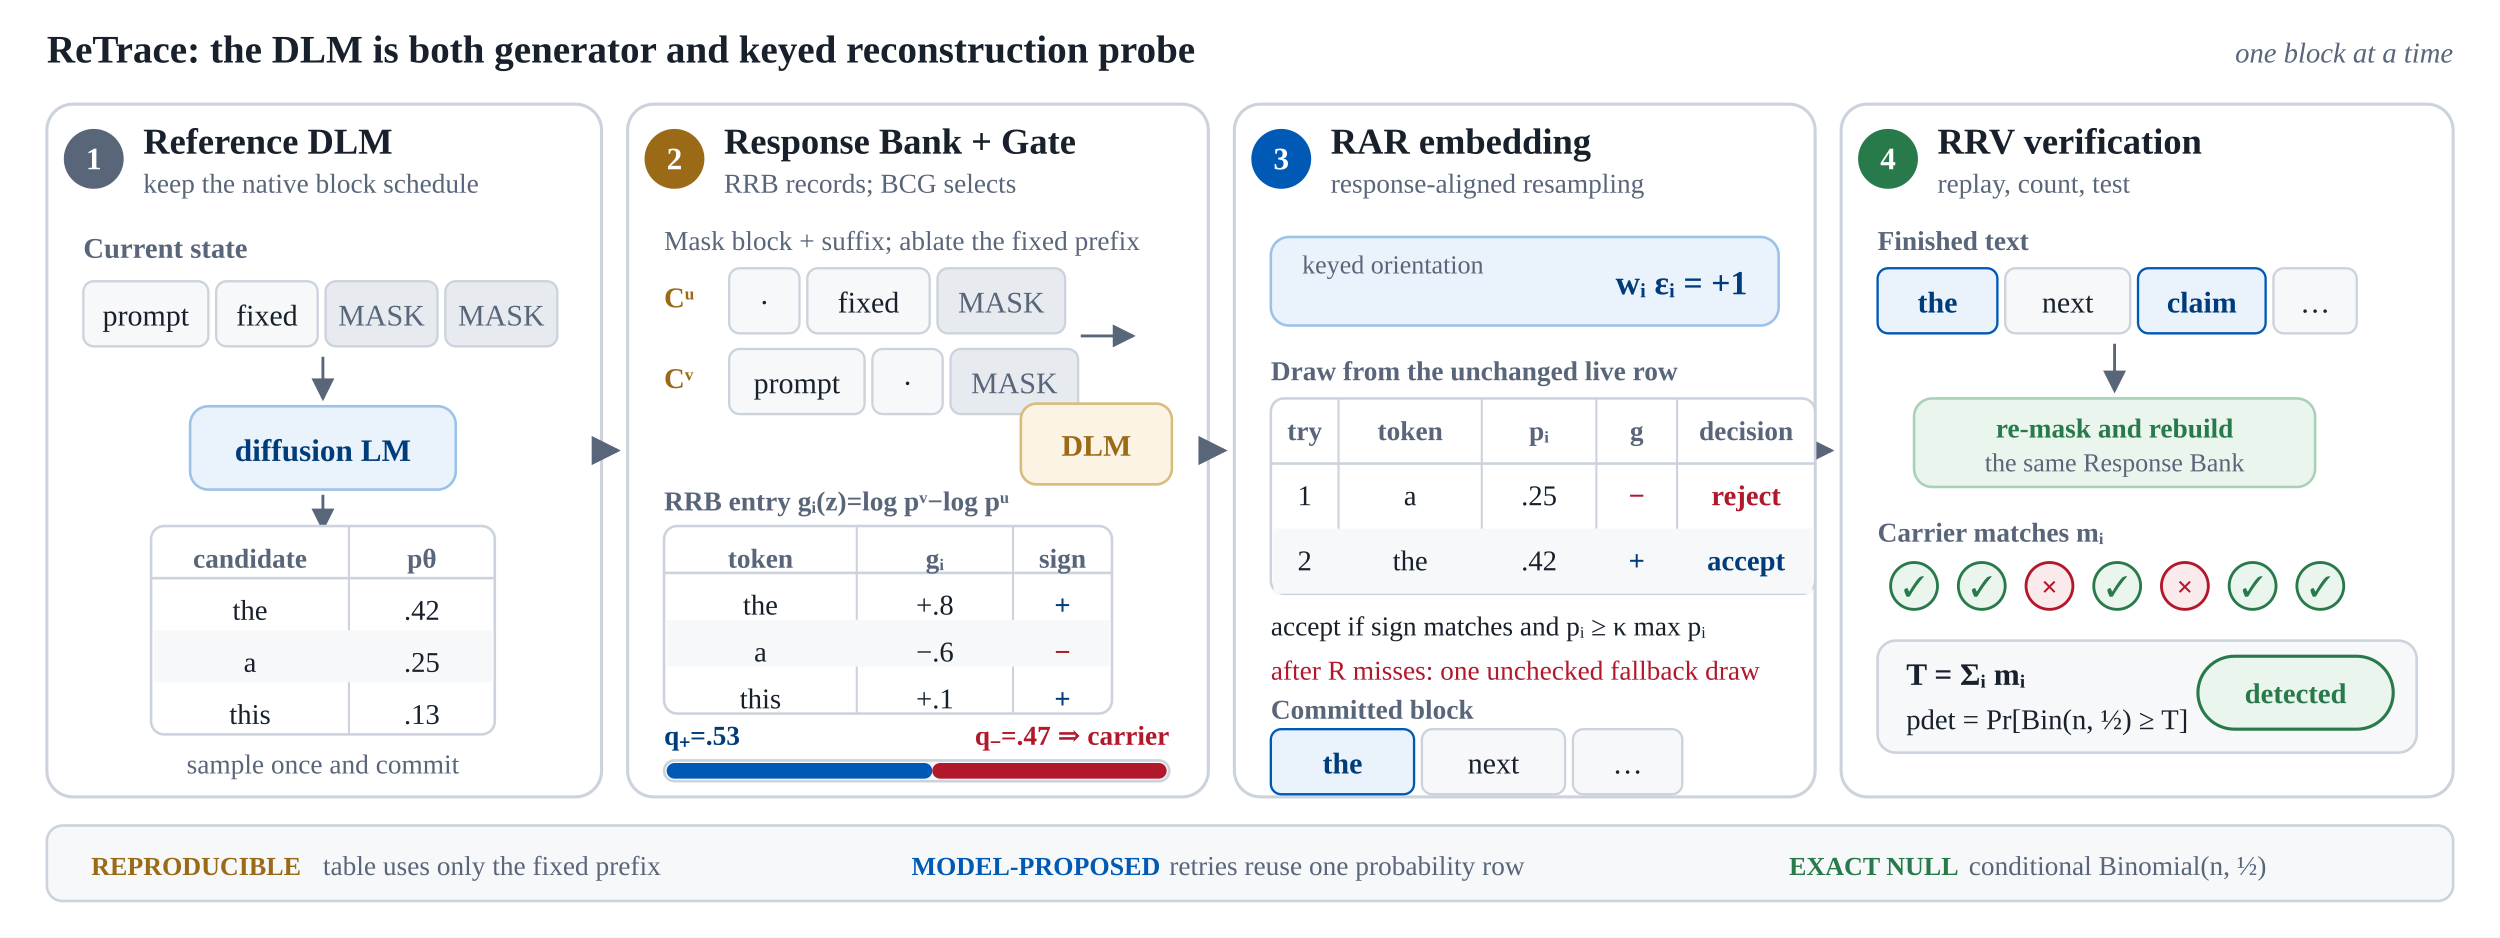
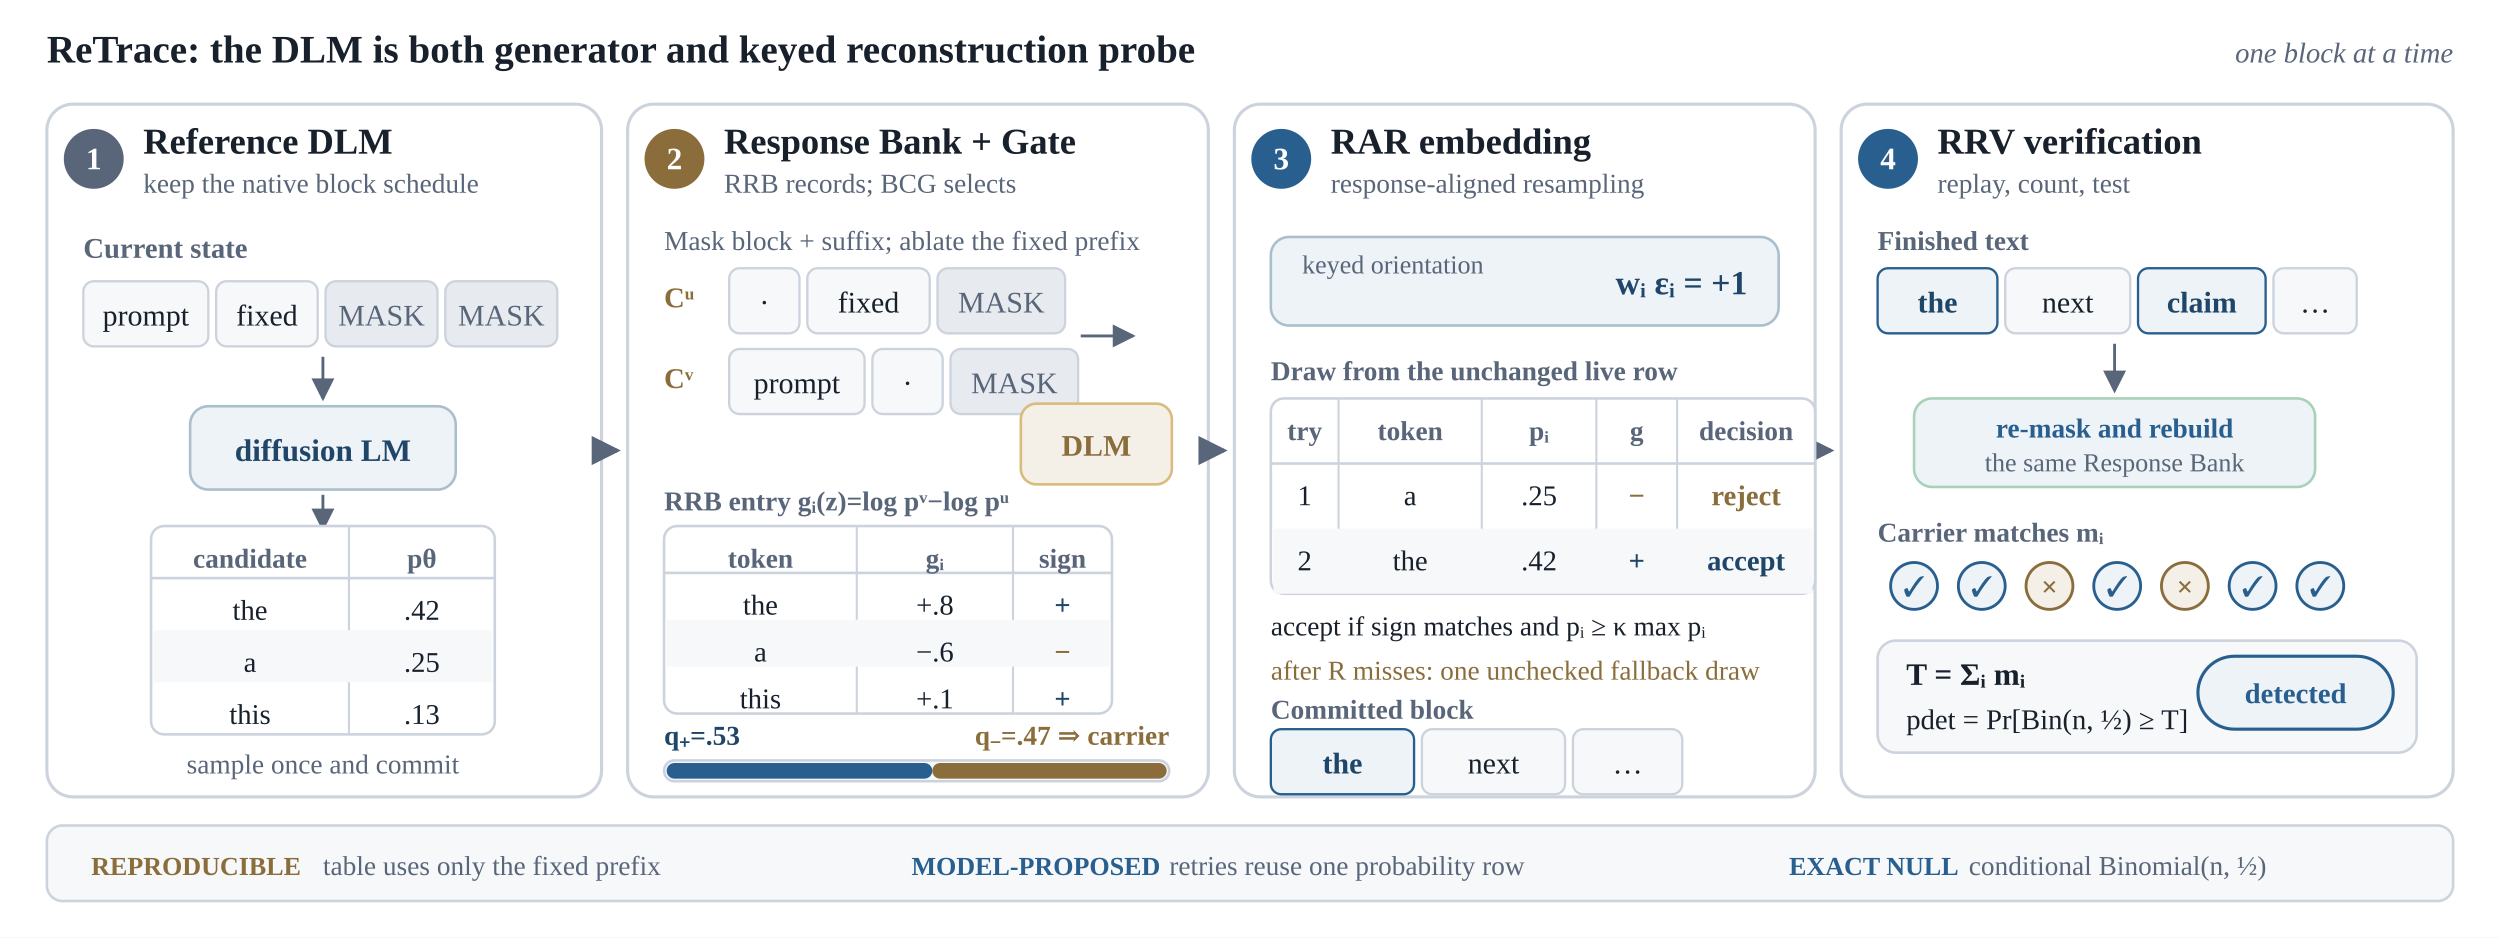
<svg xmlns="http://www.w3.org/2000/svg" width="960" height="360" viewBox="0 0 960 360">
  <defs>
    <marker id="arrow" markerWidth="8" markerHeight="8" refX="7" refY="4" orient="auto" markerUnits="strokeWidth">
      <path d="M0,0 L8,4 L0,8 z" fill="#596579" />
    </marker>
    <style>
    text { font-family: 'Times New Roman', 'Liberation Serif', serif; }
  </style>
  </defs>
  <rect width="100%" height="100%" fill="white" />
  <text x="18" y="24" font-size="15" fill="#17202B" font-weight="bold" font-style="normal" text-anchor="start">ReTrace: the DLM is both generator and keyed reconstruction probe</text>
  <text x="942" y="24" font-size="11" fill="#596579" font-weight="normal" font-style="italic" text-anchor="end">one block at a time</text>
  <rect x="18" y="40" width="213" height="266" rx="10" fill="white" stroke="#CCD3DD" stroke-width="1.2" />
  <circle cx="36" cy="61" r="11" fill="#596579" stroke="#596579" stroke-width="1" />
  <text x="36" y="65" font-size="12" fill="white" font-weight="bold" font-style="normal" text-anchor="middle">1</text>
  <text x="55" y="59" font-size="14" fill="#17202B" font-weight="bold" font-style="normal" text-anchor="start">Reference DLM</text>
  <text x="55" y="74" font-size="10.5" fill="#596579" font-weight="normal" font-style="normal" text-anchor="start">keep the native block schedule</text>
  <rect x="241" y="40" width="223" height="266" rx="10" fill="white" stroke="#CCD3DD" stroke-width="1.2" />
-   <circle cx="259" cy="61" r="11" fill="#9B6A16" stroke="#9B6A16" stroke-width="1" />
+   <circle cx="259" cy="61" r="11" fill="#8A6D3B" stroke="#8A6D3B" stroke-width="1" />
  <text x="259" y="65" font-size="12" fill="white" font-weight="bold" font-style="normal" text-anchor="middle">2</text>
  <text x="278" y="59" font-size="14" fill="#17202B" font-weight="bold" font-style="normal" text-anchor="start">Response Bank + Gate</text>
  <text x="278" y="74" font-size="10.5" fill="#596579" font-weight="normal" font-style="normal" text-anchor="start">RRB records; BCG selects</text>
  <rect x="474" y="40" width="223" height="266" rx="10" fill="white" stroke="#CCD3DD" stroke-width="1.2" />
-   <circle cx="492" cy="61" r="11" fill="#005AB5" stroke="#005AB5" stroke-width="1" />
+   <circle cx="492" cy="61" r="11" fill="#285F8F" stroke="#285F8F" stroke-width="1" />
  <text x="492" y="65" font-size="12" fill="white" font-weight="bold" font-style="normal" text-anchor="middle">3</text>
  <text x="511" y="59" font-size="14" fill="#17202B" font-weight="bold" font-style="normal" text-anchor="start">RAR embedding</text>
  <text x="511" y="74" font-size="10.5" fill="#596579" font-weight="normal" font-style="normal" text-anchor="start">response-aligned resampling</text>
  <rect x="707" y="40" width="235" height="266" rx="10" fill="white" stroke="#CCD3DD" stroke-width="1.2" />
-   <circle cx="725" cy="61" r="11" fill="#287A4B" stroke="#287A4B" stroke-width="1" />
+   <circle cx="725" cy="61" r="11" fill="#285F8F" stroke="#285F8F" stroke-width="1" />
  <text x="725" y="65" font-size="12" fill="white" font-weight="bold" font-style="normal" text-anchor="middle">4</text>
  <text x="744" y="59" font-size="14" fill="#17202B" font-weight="bold" font-style="normal" text-anchor="start">RRV verification</text>
  <text x="744" y="74" font-size="10.5" fill="#596579" font-weight="normal" font-style="normal" text-anchor="start">replay, count, test</text>
  <line x1="233" y1="173" x2="237" y2="173" stroke="#596579" stroke-width="1.4" marker-end="url(#arrow)" />
  <line x1="466" y1="173" x2="470" y2="173" stroke="#596579" stroke-width="1.4" marker-end="url(#arrow)" />
  <line x1="699" y1="173" x2="703" y2="173" stroke="#596579" stroke-width="1.4" marker-end="url(#arrow)" />
  <text x="32" y="99" font-size="11" fill="#596579" font-weight="bold" font-style="normal" text-anchor="start">Current state</text>
  <rect x="32" y="108" width="48" height="25" rx="4" fill="#F6F8FA" stroke="#CCD3DD" stroke-width="0.9" />
  <text x="56.0" y="125" font-size="11.5" fill="#17202B" font-weight="normal" font-style="normal" text-anchor="middle">prompt</text>
  <rect x="83" y="108" width="39" height="25" rx="4" fill="#F6F8FA" stroke="#CCD3DD" stroke-width="0.9" />
  <text x="102.5" y="125" font-size="11.5" fill="#17202B" font-weight="normal" font-style="normal" text-anchor="middle">fixed</text>
  <rect x="125" y="108" width="43" height="25" rx="4" fill="#E7EBF0" stroke="#CCD3DD" stroke-width="0.9" />
  <text x="146.5" y="125" font-size="11.5" fill="#596579" font-weight="normal" font-style="normal" text-anchor="middle">MASK</text>
  <rect x="171" y="108" width="43" height="25" rx="4" fill="#E7EBF0" stroke="#CCD3DD" stroke-width="0.9" />
  <text x="192.5" y="125" font-size="11.5" fill="#596579" font-weight="normal" font-style="normal" text-anchor="middle">MASK</text>
  <line x1="124" y1="137" x2="124" y2="153" stroke="#596579" stroke-width="1.1" marker-end="url(#arrow)" />
-   <rect x="73" y="156" width="102" height="32" rx="7" fill="#EAF3FC" stroke="#9BC3EA" stroke-width="1" />
-   <text x="124" y="177" font-size="12" fill="#003C7A" font-weight="bold" font-style="normal" text-anchor="middle">diffusion LM</text>
+   <rect x="73" y="156" width="102" height="32" rx="7" fill="#EDF3F7" stroke="#AABFCC" stroke-width="1" />
+   <text x="124" y="177" font-size="12" fill="#1F4668" font-weight="bold" font-style="normal" text-anchor="middle">diffusion LM</text>
  <line x1="124" y1="190" x2="124" y2="203" stroke="#596579" stroke-width="1.1" marker-end="url(#arrow)" />
  <rect x="58" y="202" width="132" height="80" rx="5" fill="white" stroke="#CCD3DD" stroke-width="1" />
  <path d="M58,222 H190" stroke="#CCD3DD" />
  <line x1="134" y1="202" x2="134" y2="282" stroke="#CCD3DD" stroke-width="0.8" />
  <text x="96.0" y="218" font-size="10.5" fill="#596579" font-weight="bold" font-style="normal" text-anchor="middle">candidate</text>
  <text x="162.0" y="218" font-size="10.5" fill="#596579" font-weight="bold" font-style="normal" text-anchor="middle">pθ</text>
  <text x="96.0" y="238" font-size="11" fill="#17202B" font-weight="normal" font-style="normal" text-anchor="middle">the</text>
  <text x="162.0" y="238" font-size="11" fill="#17202B" font-weight="normal" font-style="normal" text-anchor="middle">.42</text>
  <rect x="59" y="242" width="130" height="20" fill="#F6F8FA" />
  <text x="96.0" y="258" font-size="11" fill="#17202B" font-weight="normal" font-style="normal" text-anchor="middle">a</text>
  <text x="162.0" y="258" font-size="11" fill="#17202B" font-weight="normal" font-style="normal" text-anchor="middle">.25</text>
  <text x="96.0" y="278" font-size="11" fill="#17202B" font-weight="normal" font-style="normal" text-anchor="middle">this</text>
  <text x="162.0" y="278" font-size="11" fill="#17202B" font-weight="normal" font-style="normal" text-anchor="middle">.13</text>
  <text x="124" y="297" font-size="10.5" fill="#596579" font-weight="normal" font-style="normal" text-anchor="middle">sample once and commit</text>
  <text x="255" y="96" font-size="10.5" fill="#596579" font-weight="normal" font-style="normal" text-anchor="start">Mask block + suffix; ablate the fixed prefix</text>
-   <text x="255" y="118" font-size="11" fill="#9B6A16" font-weight="bold" font-style="normal" text-anchor="start">Cᵘ</text>
+   <text x="255" y="118" font-size="11" fill="#8A6D3B" font-weight="bold" font-style="normal" text-anchor="start">Cᵘ</text>
  <rect x="280" y="103" width="27" height="25" rx="4" fill="#F6F8FA" stroke="#CCD3DD" stroke-width="0.9" />
  <text x="293.5" y="120" font-size="11.5" fill="#17202B" font-weight="normal" font-style="normal" text-anchor="middle">·</text>
  <rect x="310" y="103" width="47" height="25" rx="4" fill="#F6F8FA" stroke="#CCD3DD" stroke-width="0.9" />
  <text x="333.5" y="120" font-size="11.5" fill="#17202B" font-weight="normal" font-style="normal" text-anchor="middle">fixed</text>
  <rect x="360" y="103" width="49" height="25" rx="4" fill="#E7EBF0" stroke="#CCD3DD" stroke-width="0.9" />
  <text x="384.5" y="120" font-size="11.5" fill="#596579" font-weight="normal" font-style="normal" text-anchor="middle">MASK</text>
-   <text x="255" y="149" font-size="11" fill="#9B6A16" font-weight="bold" font-style="normal" text-anchor="start">Cᵛ</text>
+   <text x="255" y="149" font-size="11" fill="#8A6D3B" font-weight="bold" font-style="normal" text-anchor="start">Cᵛ</text>
  <rect x="280" y="134" width="52" height="25" rx="4" fill="#F6F8FA" stroke="#CCD3DD" stroke-width="0.9" />
  <text x="306.0" y="151" font-size="11.5" fill="#17202B" font-weight="normal" font-style="normal" text-anchor="middle">prompt</text>
  <rect x="335" y="134" width="27" height="25" rx="4" fill="#F6F8FA" stroke="#CCD3DD" stroke-width="0.9" />
  <text x="348.5" y="151" font-size="11.5" fill="#17202B" font-weight="normal" font-style="normal" text-anchor="middle">·</text>
  <rect x="365" y="134" width="49" height="25" rx="4" fill="#E7EBF0" stroke="#CCD3DD" stroke-width="0.9" />
  <text x="389.5" y="151" font-size="11.5" fill="#596579" font-weight="normal" font-style="normal" text-anchor="middle">MASK</text>
  <line x1="415" y1="129" x2="435" y2="129" stroke="#596579" stroke-width="1.1" marker-end="url(#arrow)" />
-   <rect x="392" y="155" width="58" height="31" rx="6" fill="#FBF3E3" stroke="#D9BB7B" stroke-width="1" />
-   <text x="421" y="175" font-size="11.5" fill="#9B6A16" font-weight="bold" font-style="normal" text-anchor="middle">DLM</text>
+   <rect x="392" y="155" width="58" height="31" rx="6" fill="#F4F0E8" stroke="#D9BB7B" stroke-width="1" />
+   <text x="421" y="175" font-size="11.5" fill="#8A6D3B" font-weight="bold" font-style="normal" text-anchor="middle">DLM</text>
  <text x="255" y="196" font-size="10.5" fill="#596579" font-weight="bold" font-style="normal" text-anchor="start">RRB entry  gᵢ(z)=log pᵛ−log pᵘ</text>
  <rect x="255" y="202" width="172" height="72" rx="5" fill="white" stroke="#CCD3DD" stroke-width="1" />
  <path d="M255,220 H427" stroke="#CCD3DD" />
  <line x1="329" y1="202" x2="329" y2="274" stroke="#CCD3DD" stroke-width="0.8" />
  <line x1="389" y1="202" x2="389" y2="274" stroke="#CCD3DD" stroke-width="0.8" />
  <text x="292.0" y="218" font-size="10.5" fill="#596579" font-weight="bold" font-style="normal" text-anchor="middle">token</text>
  <text x="359.0" y="218" font-size="10.5" fill="#596579" font-weight="bold" font-style="normal" text-anchor="middle">gᵢ</text>
  <text x="408.0" y="218" font-size="10.5" fill="#596579" font-weight="bold" font-style="normal" text-anchor="middle">sign</text>
  <text x="292.0" y="236" font-size="11" fill="#17202B" font-weight="normal" font-style="normal" text-anchor="middle">the</text>
  <text x="359.0" y="236" font-size="11" fill="#17202B" font-weight="normal" font-style="normal" text-anchor="middle">+.8</text>
-   <text x="408.0" y="236" font-size="11" fill="#003C7A" font-weight="bold" font-style="normal" text-anchor="middle">+</text>
+   <text x="408.0" y="236" font-size="11" fill="#1F4668" font-weight="bold" font-style="normal" text-anchor="middle">+</text>
  <rect x="256" y="238" width="170" height="18" fill="#F6F8FA" />
  <text x="292.0" y="254" font-size="11" fill="#17202B" font-weight="normal" font-style="normal" text-anchor="middle">a</text>
  <text x="359.0" y="254" font-size="11" fill="#17202B" font-weight="normal" font-style="normal" text-anchor="middle">−.6</text>
-   <text x="408.0" y="254" font-size="11" fill="#B2182B" font-weight="bold" font-style="normal" text-anchor="middle">−</text>
+   <text x="408.0" y="254" font-size="11" fill="#8A6D3B" font-weight="bold" font-style="normal" text-anchor="middle">−</text>
  <text x="292.0" y="272" font-size="11" fill="#17202B" font-weight="normal" font-style="normal" text-anchor="middle">this</text>
  <text x="359.0" y="272" font-size="11" fill="#17202B" font-weight="normal" font-style="normal" text-anchor="middle">+.1</text>
-   <text x="408.0" y="272" font-size="11" fill="#003C7A" font-weight="bold" font-style="normal" text-anchor="middle">+</text>
+   <text x="408.0" y="272" font-size="11" fill="#1F4668" font-weight="bold" font-style="normal" text-anchor="middle">+</text>
  <rect x="255" y="292" width="194" height="8" rx="4" fill="#F6F8FA" stroke="#CCD3DD" stroke-width="1" />
-   <rect x="256" y="293" width="102" height="6" rx="3" fill="#005AB5" />
-   <rect x="358" y="293" width="90" height="6" rx="3" fill="#B2182B" />
-   <text x="255" y="286" font-size="10.5" fill="#003C7A" font-weight="bold" font-style="normal" text-anchor="start">q₊=.53</text>
-   <text x="449" y="286" font-size="10.5" fill="#B2182B" font-weight="bold" font-style="normal" text-anchor="end">q₋=.47  ⇒  carrier</text>
-   <rect x="488" y="91" width="195" height="34" rx="7" fill="#EAF3FC" stroke="#9BC3EA" stroke-width="1" />
+   <rect x="256" y="293" width="102" height="6" rx="3" fill="#285F8F" />
+   <rect x="358" y="293" width="90" height="6" rx="3" fill="#8A6D3B" />
+   <text x="255" y="286" font-size="10.5" fill="#1F4668" font-weight="bold" font-style="normal" text-anchor="start">q₊=.53</text>
+   <text x="449" y="286" font-size="10.5" fill="#8A6D3B" font-weight="bold" font-style="normal" text-anchor="end">q₋=.47  ⇒  carrier</text>
+   <rect x="488" y="91" width="195" height="34" rx="7" fill="#EDF3F7" stroke="#AABFCC" stroke-width="1" />
  <text x="500" y="105" font-size="10" fill="#596579" font-weight="normal" font-style="normal" text-anchor="start">keyed orientation</text>
-   <text x="671" y="113" font-size="13" fill="#003C7A" font-weight="bold" font-style="normal" text-anchor="end">wᵢ εᵢ = +1</text>
+   <text x="671" y="113" font-size="13" fill="#1F4668" font-weight="bold" font-style="normal" text-anchor="end">wᵢ εᵢ = +1</text>
  <text x="488" y="146" font-size="10.5" fill="#596579" font-weight="bold" font-style="normal" text-anchor="start">Draw from the unchanged live row</text>
  <rect x="488" y="153" width="209" height="75" rx="5" fill="white" stroke="#CCD3DD" stroke-width="1" />
  <path d="M488,178 H697" stroke="#CCD3DD" />
  <line x1="514" y1="153" x2="514" y2="228" stroke="#CCD3DD" stroke-width="0.8" />
  <line x1="569" y1="153" x2="569" y2="228" stroke="#CCD3DD" stroke-width="0.8" />
  <line x1="613" y1="153" x2="613" y2="228" stroke="#CCD3DD" stroke-width="0.8" />
  <line x1="644" y1="153" x2="644" y2="228" stroke="#CCD3DD" stroke-width="0.8" />
  <text x="501.0" y="169" font-size="10.5" fill="#596579" font-weight="bold" font-style="normal" text-anchor="middle">try</text>
  <text x="541.5" y="169" font-size="10.5" fill="#596579" font-weight="bold" font-style="normal" text-anchor="middle">token</text>
  <text x="591.0" y="169" font-size="10.5" fill="#596579" font-weight="bold" font-style="normal" text-anchor="middle">pᵢ</text>
  <text x="628.5" y="169" font-size="10.5" fill="#596579" font-weight="bold" font-style="normal" text-anchor="middle">g</text>
  <text x="670.5" y="169" font-size="10.5" fill="#596579" font-weight="bold" font-style="normal" text-anchor="middle">decision</text>
  <text x="501.0" y="194" font-size="11" fill="#17202B" font-weight="normal" font-style="normal" text-anchor="middle">1</text>
  <text x="541.5" y="194" font-size="11" fill="#17202B" font-weight="normal" font-style="normal" text-anchor="middle">a</text>
  <text x="591.0" y="194" font-size="11" fill="#17202B" font-weight="normal" font-style="normal" text-anchor="middle">.25</text>
-   <text x="628.5" y="194" font-size="11" fill="#B2182B" font-weight="bold" font-style="normal" text-anchor="middle">−</text>
-   <text x="670.5" y="194" font-size="11" fill="#B2182B" font-weight="bold" font-style="normal" text-anchor="middle">reject</text>
+   <text x="628.5" y="194" font-size="11" fill="#8A6D3B" font-weight="bold" font-style="normal" text-anchor="middle">−</text>
+   <text x="670.5" y="194" font-size="11" fill="#8A6D3B" font-weight="bold" font-style="normal" text-anchor="middle">reject</text>
  <rect x="489" y="203" width="207" height="25" fill="#F6F8FA" />
  <text x="501.0" y="219" font-size="11" fill="#17202B" font-weight="normal" font-style="normal" text-anchor="middle">2</text>
  <text x="541.5" y="219" font-size="11" fill="#17202B" font-weight="normal" font-style="normal" text-anchor="middle">the</text>
  <text x="591.0" y="219" font-size="11" fill="#17202B" font-weight="normal" font-style="normal" text-anchor="middle">.42</text>
-   <text x="628.5" y="219" font-size="11" fill="#003C7A" font-weight="bold" font-style="normal" text-anchor="middle">+</text>
-   <text x="670.5" y="219" font-size="11" fill="#003C7A" font-weight="bold" font-style="normal" text-anchor="middle">accept</text>
+   <text x="628.5" y="219" font-size="11" fill="#1F4668" font-weight="bold" font-style="normal" text-anchor="middle">+</text>
+   <text x="670.5" y="219" font-size="11" fill="#1F4668" font-weight="bold" font-style="normal" text-anchor="middle">accept</text>
  <text x="488" y="244" font-size="10.5" fill="#17202B" font-weight="normal" font-style="normal" text-anchor="start">accept if sign matches and pᵢ ≥ κ max pᵢ</text>
-   <text x="488" y="261" font-size="10.5" fill="#B2182B" font-weight="normal" font-style="normal" text-anchor="start">after R misses: one unchecked fallback draw</text>
+   <text x="488" y="261" font-size="10.5" fill="#8A6D3B" font-weight="normal" font-style="normal" text-anchor="start">after R misses: one unchecked fallback draw</text>
  <text x="488" y="276" font-size="10.5" fill="#596579" font-weight="bold" font-style="normal" text-anchor="start">Committed block</text>
-   <rect x="488" y="280" width="55" height="25" rx="4" fill="#EAF3FC" stroke="#005AB5" stroke-width="0.9" />
-   <text x="515.5" y="297" font-size="11.5" fill="#003C7A" font-weight="bold" font-style="normal" text-anchor="middle">the</text>
+   <rect x="488" y="280" width="55" height="25" rx="4" fill="#EDF3F7" stroke="#285F8F" stroke-width="0.9" />
+   <text x="515.5" y="297" font-size="11.5" fill="#1F4668" font-weight="bold" font-style="normal" text-anchor="middle">the</text>
  <rect x="546" y="280" width="55" height="25" rx="4" fill="#F6F8FA" stroke="#CCD3DD" stroke-width="0.9" />
  <text x="573.5" y="297" font-size="11.5" fill="#17202B" font-weight="normal" font-style="normal" text-anchor="middle">next</text>
  <rect x="604" y="280" width="42" height="25" rx="4" fill="#F6F8FA" stroke="#CCD3DD" stroke-width="0.9" />
  <text x="625.0" y="297" font-size="11.5" fill="#17202B" font-weight="normal" font-style="normal" text-anchor="middle">…</text>
  <text x="721" y="96" font-size="10.5" fill="#596579" font-weight="bold" font-style="normal" text-anchor="start">Finished text</text>
-   <rect x="721" y="103" width="46" height="25" rx="4" fill="#EAF3FC" stroke="#005AB5" stroke-width="0.9" />
-   <text x="744.0" y="120" font-size="11.5" fill="#003C7A" font-weight="bold" font-style="normal" text-anchor="middle">the</text>
+   <rect x="721" y="103" width="46" height="25" rx="4" fill="#EDF3F7" stroke="#285F8F" stroke-width="0.9" />
+   <text x="744.0" y="120" font-size="11.5" fill="#1F4668" font-weight="bold" font-style="normal" text-anchor="middle">the</text>
  <rect x="770" y="103" width="48" height="25" rx="4" fill="#F6F8FA" stroke="#CCD3DD" stroke-width="0.9" />
  <text x="794.0" y="120" font-size="11.5" fill="#17202B" font-weight="normal" font-style="normal" text-anchor="middle">next</text>
-   <rect x="821" y="103" width="49" height="25" rx="4" fill="#EAF3FC" stroke="#005AB5" stroke-width="0.9" />
-   <text x="845.5" y="120" font-size="11.5" fill="#003C7A" font-weight="bold" font-style="normal" text-anchor="middle">claim</text>
+   <rect x="821" y="103" width="49" height="25" rx="4" fill="#EDF3F7" stroke="#285F8F" stroke-width="0.9" />
+   <text x="845.5" y="120" font-size="11.5" fill="#1F4668" font-weight="bold" font-style="normal" text-anchor="middle">claim</text>
  <rect x="873" y="103" width="32" height="25" rx="4" fill="#F6F8FA" stroke="#CCD3DD" stroke-width="0.9" />
  <text x="889.0" y="120" font-size="11.5" fill="#17202B" font-weight="normal" font-style="normal" text-anchor="middle">…</text>
  <line x1="812" y1="132" x2="812" y2="150" stroke="#596579" stroke-width="1.1" marker-end="url(#arrow)" />
-   <rect x="735" y="153" width="154" height="34" rx="7" fill="#EAF5EE" stroke="#A9D1B8" stroke-width="1" />
-   <text x="812" y="168" font-size="10.5" fill="#287A4B" font-weight="bold" font-style="normal" text-anchor="middle">re-mask and rebuild</text>
+   <rect x="735" y="153" width="154" height="34" rx="7" fill="#EDF3F7" stroke="#A9D1B8" stroke-width="1" />
+   <text x="812" y="168" font-size="10.5" fill="#285F8F" font-weight="bold" font-style="normal" text-anchor="middle">re-mask and rebuild</text>
  <text x="812" y="181" font-size="10" fill="#596579" font-weight="normal" font-style="normal" text-anchor="middle">the same Response Bank</text>
  <text x="721" y="208" font-size="10.5" fill="#596579" font-weight="bold" font-style="normal" text-anchor="start">Carrier matches mᵢ</text>
-   <circle cx="735" cy="225" r="9" fill="#EAF5EE" stroke="#287A4B" stroke-width="1.1" />
-   <text x="735" y="229" font-size="11" fill="#287A4B" font-weight="bold" font-style="normal" text-anchor="middle">✓</text>
-   <circle cx="761" cy="225" r="9" fill="#EAF5EE" stroke="#287A4B" stroke-width="1.1" />
-   <text x="761" y="229" font-size="11" fill="#287A4B" font-weight="bold" font-style="normal" text-anchor="middle">✓</text>
-   <circle cx="787" cy="225" r="9" fill="#FBEAEC" stroke="#B2182B" stroke-width="1.1" />
-   <text x="787" y="229" font-size="11" fill="#B2182B" font-weight="bold" font-style="normal" text-anchor="middle">×</text>
-   <circle cx="813" cy="225" r="9" fill="#EAF5EE" stroke="#287A4B" stroke-width="1.1" />
-   <text x="813" y="229" font-size="11" fill="#287A4B" font-weight="bold" font-style="normal" text-anchor="middle">✓</text>
-   <circle cx="839" cy="225" r="9" fill="#FBEAEC" stroke="#B2182B" stroke-width="1.1" />
-   <text x="839" y="229" font-size="11" fill="#B2182B" font-weight="bold" font-style="normal" text-anchor="middle">×</text>
-   <circle cx="865" cy="225" r="9" fill="#EAF5EE" stroke="#287A4B" stroke-width="1.1" />
-   <text x="865" y="229" font-size="11" fill="#287A4B" font-weight="bold" font-style="normal" text-anchor="middle">✓</text>
-   <circle cx="891" cy="225" r="9" fill="#EAF5EE" stroke="#287A4B" stroke-width="1.1" />
-   <text x="891" y="229" font-size="11" fill="#287A4B" font-weight="bold" font-style="normal" text-anchor="middle">✓</text>
+   <circle cx="735" cy="225" r="9" fill="#EDF3F7" stroke="#285F8F" stroke-width="1.1" />
+   <text x="735" y="229" font-size="11" fill="#285F8F" font-weight="bold" font-style="normal" text-anchor="middle">✓</text>
+   <circle cx="761" cy="225" r="9" fill="#EDF3F7" stroke="#285F8F" stroke-width="1.1" />
+   <text x="761" y="229" font-size="11" fill="#285F8F" font-weight="bold" font-style="normal" text-anchor="middle">✓</text>
+   <circle cx="787" cy="225" r="9" fill="#F4F0E8" stroke="#8A6D3B" stroke-width="1.1" />
+   <text x="787" y="229" font-size="11" fill="#8A6D3B" font-weight="bold" font-style="normal" text-anchor="middle">×</text>
+   <circle cx="813" cy="225" r="9" fill="#EDF3F7" stroke="#285F8F" stroke-width="1.1" />
+   <text x="813" y="229" font-size="11" fill="#285F8F" font-weight="bold" font-style="normal" text-anchor="middle">✓</text>
+   <circle cx="839" cy="225" r="9" fill="#F4F0E8" stroke="#8A6D3B" stroke-width="1.1" />
+   <text x="839" y="229" font-size="11" fill="#8A6D3B" font-weight="bold" font-style="normal" text-anchor="middle">×</text>
+   <circle cx="865" cy="225" r="9" fill="#EDF3F7" stroke="#285F8F" stroke-width="1.1" />
+   <text x="865" y="229" font-size="11" fill="#285F8F" font-weight="bold" font-style="normal" text-anchor="middle">✓</text>
+   <circle cx="891" cy="225" r="9" fill="#EDF3F7" stroke="#285F8F" stroke-width="1.1" />
+   <text x="891" y="229" font-size="11" fill="#285F8F" font-weight="bold" font-style="normal" text-anchor="middle">✓</text>
  <rect x="721" y="246" width="207" height="43" rx="7" fill="#F6F8FA" stroke="#CCD3DD" stroke-width="1" />
  <text x="732" y="263" font-size="12" fill="#17202B" font-weight="bold" font-style="normal" text-anchor="start">T = Σᵢ mᵢ</text>
  <text x="732" y="280" font-size="11" fill="#17202B" font-weight="normal" font-style="normal" text-anchor="start">pdet = Pr[Bin(n, ½) ≥ T]</text>
-   <rect x="844" y="252" width="75" height="28" rx="14" fill="#EAF5EE" stroke="#287A4B" stroke-width="1.2" />
-   <text x="881.5" y="270" font-size="11" fill="#287A4B" font-weight="bold" font-style="normal" text-anchor="middle">detected</text>
+   <rect x="844" y="252" width="75" height="28" rx="14" fill="#EDF3F7" stroke="#285F8F" stroke-width="1.2" />
+   <text x="881.5" y="270" font-size="11" fill="#285F8F" font-weight="bold" font-style="normal" text-anchor="middle">detected</text>
  <rect x="18" y="317" width="924" height="29" rx="6" fill="#F6F8FA" stroke="#CCD3DD" stroke-width="1" />
-   <text x="35" y="336" font-size="10" fill="#9B6A16" font-weight="bold" font-style="normal" text-anchor="start">REPRODUCIBLE</text>
+   <text x="35" y="336" font-size="10" fill="#8A6D3B" font-weight="bold" font-style="normal" text-anchor="start">REPRODUCIBLE</text>
  <text x="124" y="336" font-size="10.5" fill="#596579" font-weight="normal" font-style="normal" text-anchor="start">table uses only the fixed prefix</text>
-   <text x="350" y="336" font-size="10" fill="#005AB5" font-weight="bold" font-style="normal" text-anchor="start">MODEL-PROPOSED</text>
+   <text x="350" y="336" font-size="10" fill="#285F8F" font-weight="bold" font-style="normal" text-anchor="start">MODEL-PROPOSED</text>
  <text x="449" y="336" font-size="10.5" fill="#596579" font-weight="normal" font-style="normal" text-anchor="start">retries reuse one probability row</text>
-   <text x="687" y="336" font-size="10" fill="#287A4B" font-weight="bold" font-style="normal" text-anchor="start">EXACT NULL</text>
+   <text x="687" y="336" font-size="10" fill="#285F8F" font-weight="bold" font-style="normal" text-anchor="start">EXACT NULL</text>
  <text x="756" y="336" font-size="10.5" fill="#596579" font-weight="normal" font-style="normal" text-anchor="start">conditional Binomial(n, ½)</text>
</svg>
